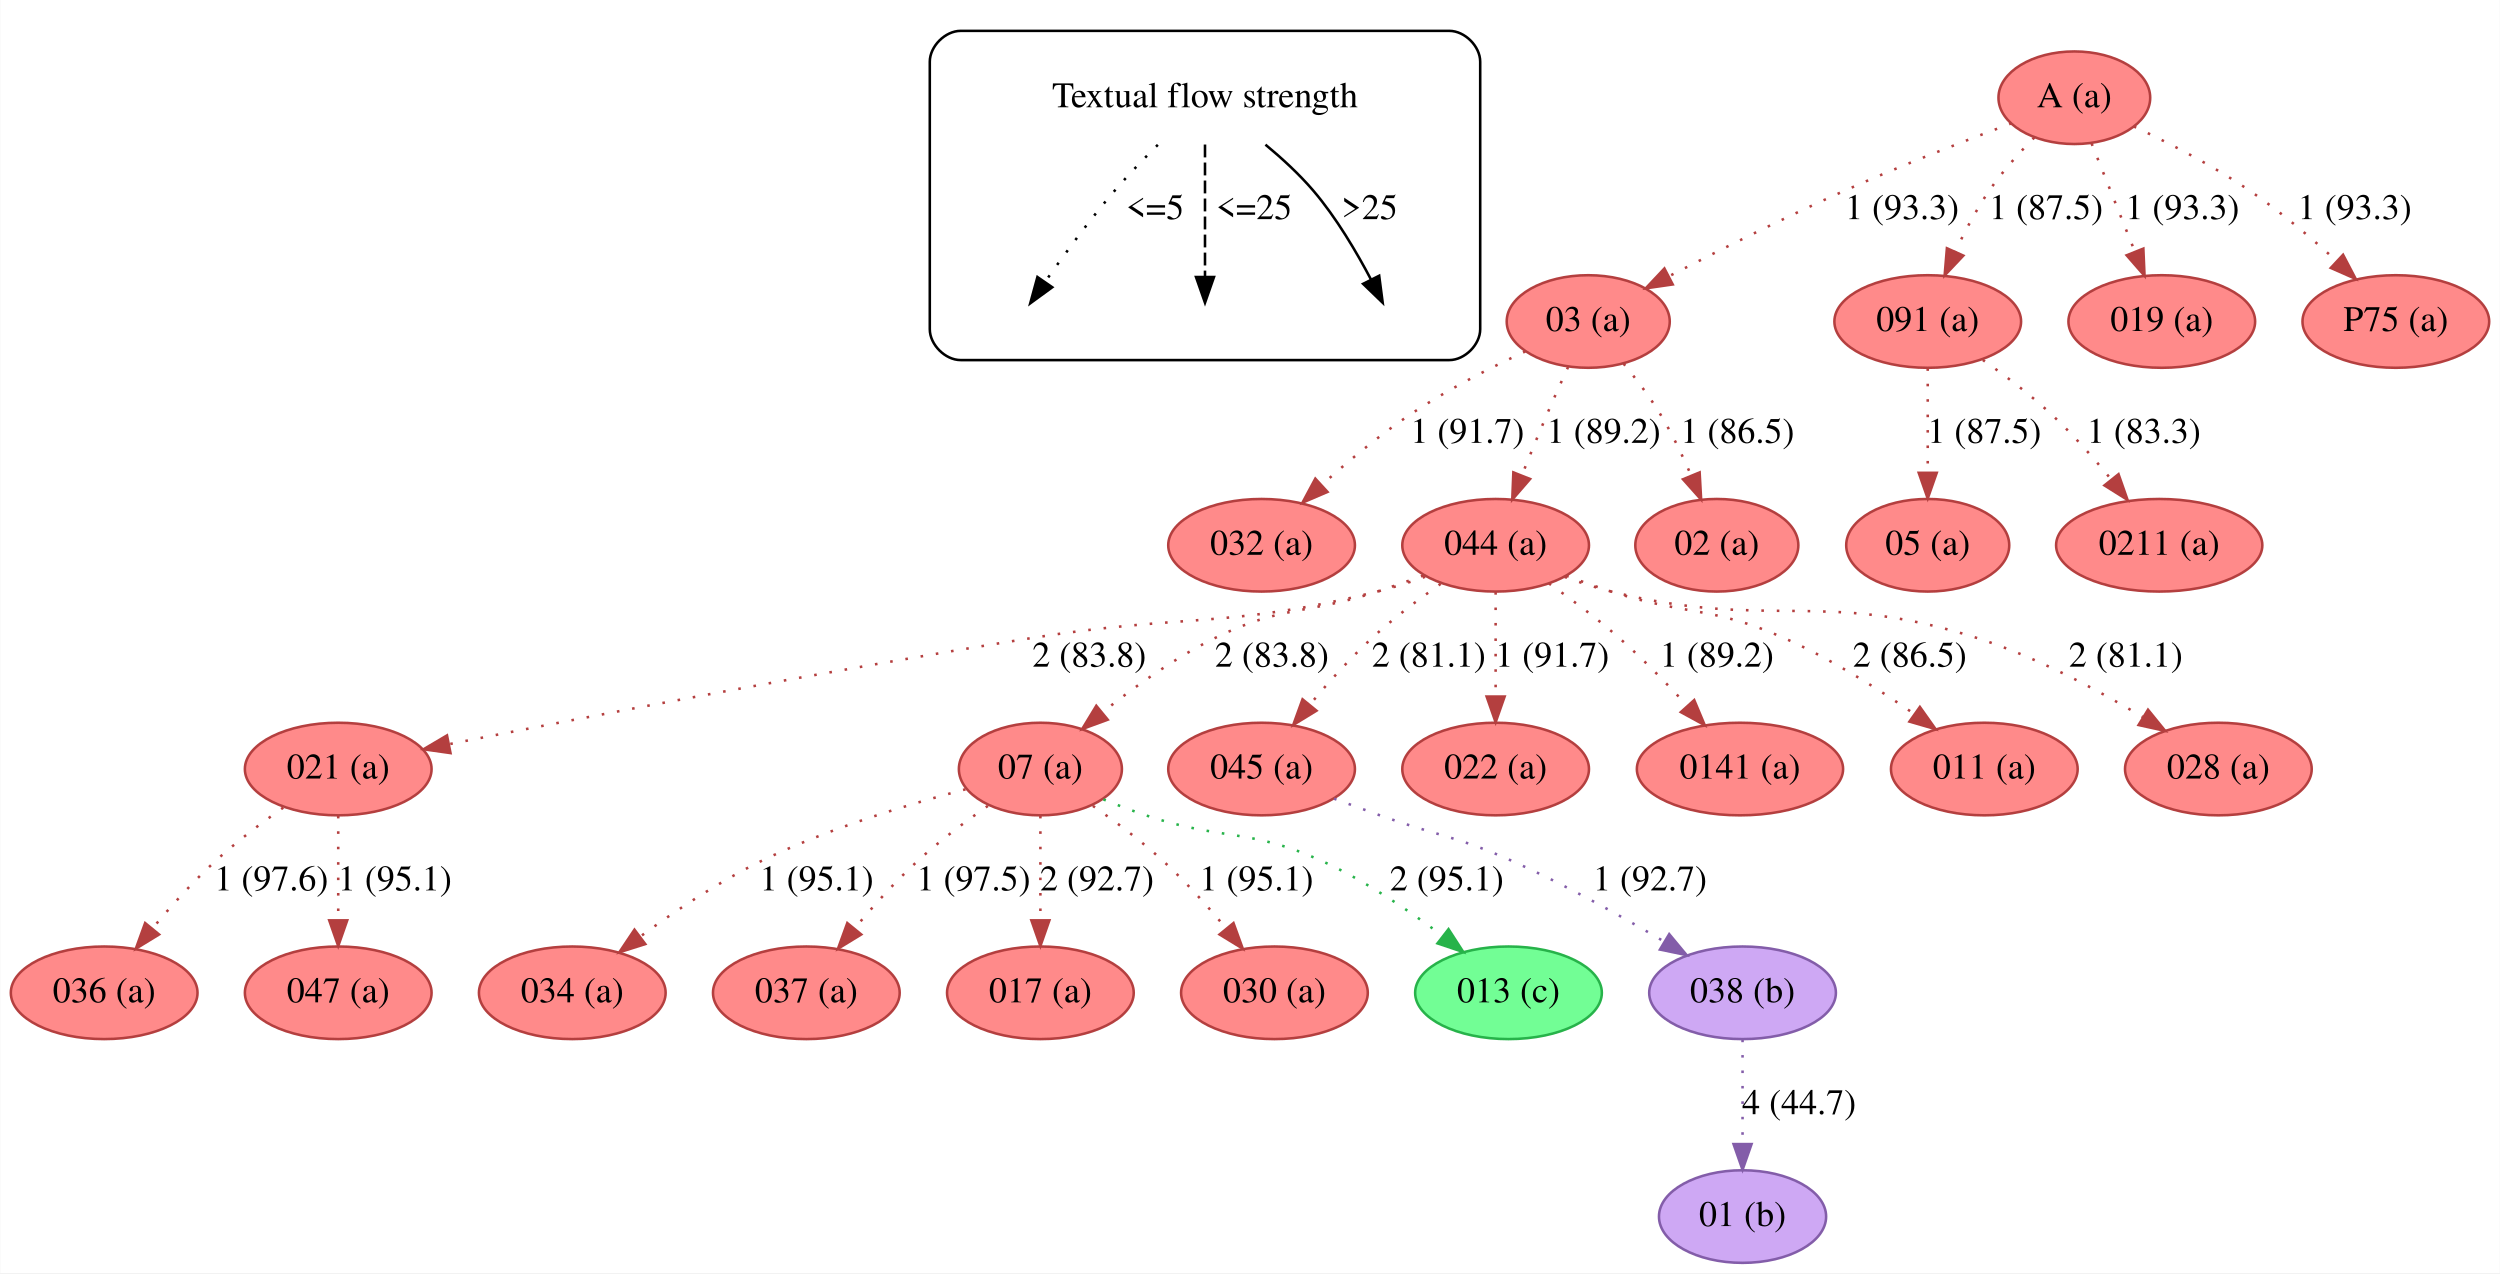
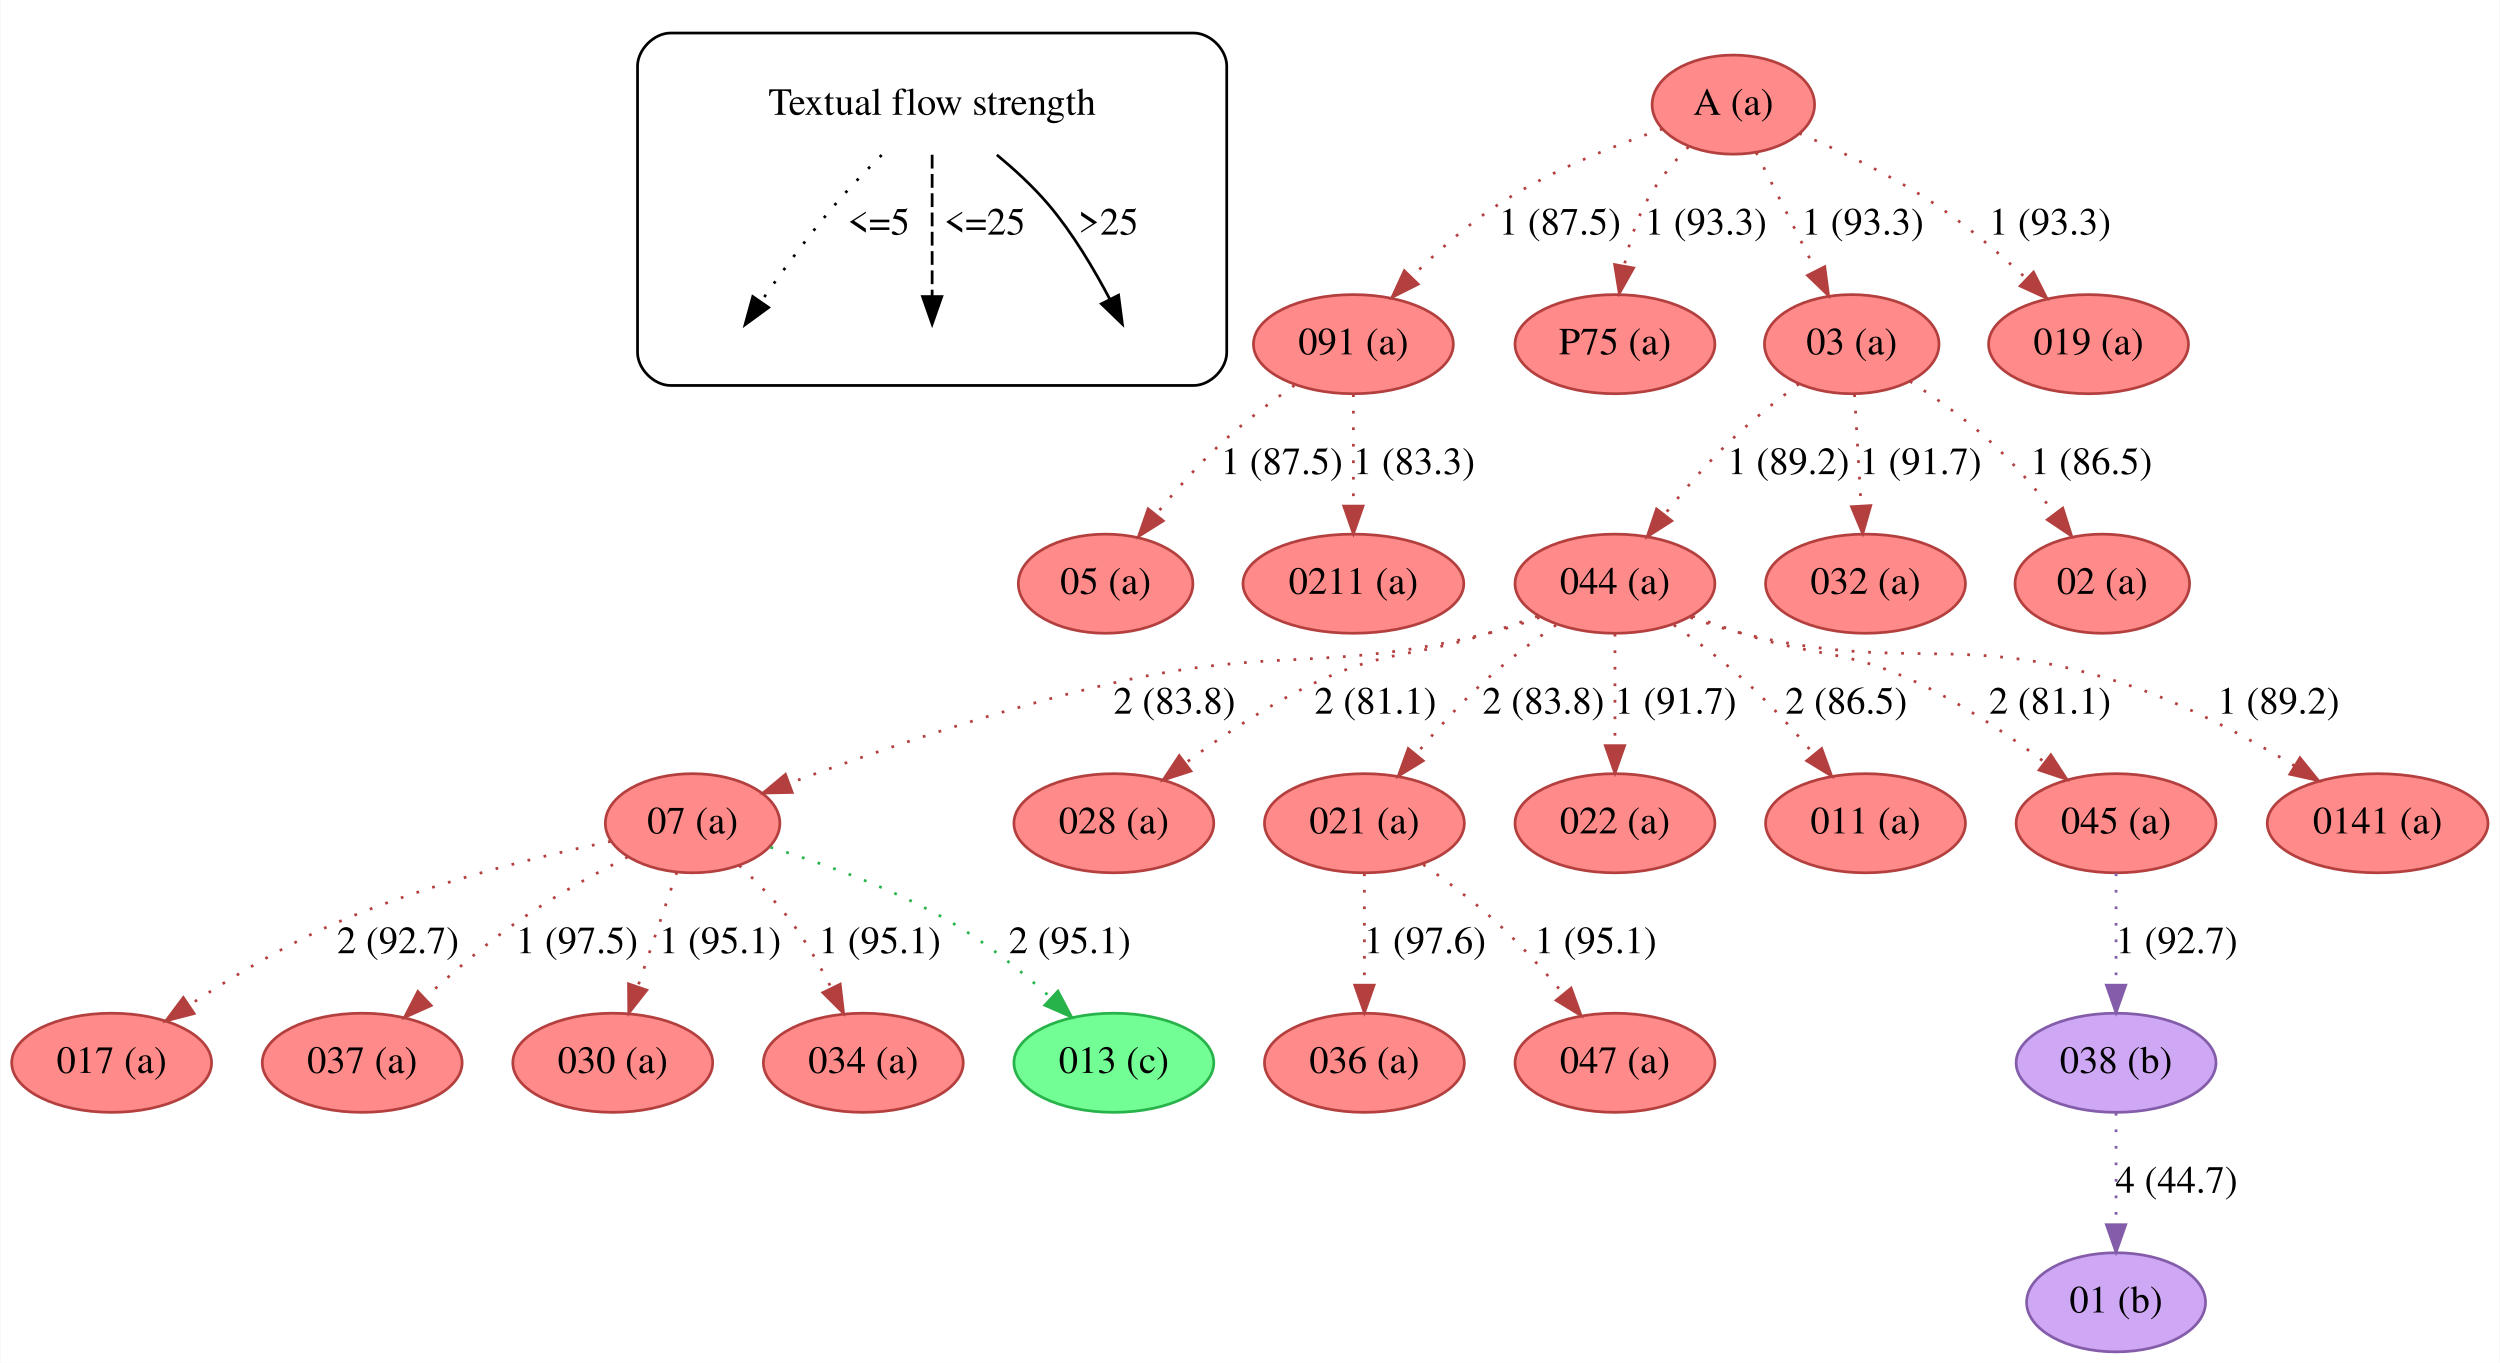
- <svg xmlns="http://www.w3.org/2000/svg" width="972pt" height="495pt" viewBox="0.00 0.00 971.79 495.00">
+ <svg xmlns="http://www.w3.org/2000/svg" width="908pt" height="495pt" viewBox="0.00 0.00 907.69 495.00">
  <g id="graph0" class="graph" transform="scale(1 1) rotate(0) translate(4 491)">
-     <polygon fill="white" stroke="none" points="-4,4 -4,-491 967.794,-491 967.794,4 -4,4" />
+     <polygon fill="white" stroke="none" points="-4,4 -4,-491 903.693,-491 903.693,4 -4,4" />
    <g id="clust1" class="cluster">
-       <path fill="none" stroke="black" d="M369.397,-351C369.397,-351 559.397,-351 559.397,-351 565.397,-351 571.397,-357 571.397,-363 571.397,-363 571.397,-467 571.397,-467 571.397,-473 565.397,-479 559.397,-479 559.397,-479 369.397,-479 369.397,-479 363.397,-479 357.397,-473 357.397,-467 357.397,-467 357.397,-363 357.397,-363 357.397,-357 363.397,-351 369.397,-351" />
+       <path fill="none" stroke="black" d="M239.397,-351C239.397,-351 429.397,-351 429.397,-351 435.397,-351 441.397,-357 441.397,-363 441.397,-363 441.397,-467 441.397,-467 441.397,-473 435.397,-479 429.397,-479 429.397,-479 239.397,-479 239.397,-479 233.397,-479 227.397,-473 227.397,-467 227.397,-467 227.397,-363 227.397,-363 227.397,-357 233.397,-351 239.397,-351" />
    </g>
    <g id="node1" class="node">
-       <text text-anchor="middle" x="464.397" y="-449.3" font-family="Times,serif" font-size="14.00">Textual flow strength</text>
+       <text text-anchor="middle" x="334.397" y="-449.3" font-family="Times,serif" font-size="14.00">Textual flow strength</text>
    </g>
    <g id="edge1" class="edge">
-       <path fill="none" stroke="black" stroke-dasharray="1,5" d="M446.062,-434.686C440.529,-429.194 434.557,-422.989 429.397,-417 419.568,-405.593 409.469,-391.779 402.31,-381.563" />
-       <polygon fill="black" stroke="black" points="405.011,-379.314 396.453,-373.068 399.248,-383.288 405.011,-379.314" />
-       <text text-anchor="middle" x="444.897" y="-405.8" font-family="Times,serif" font-size="14.00">&lt;=5  </text>
+       <path fill="none" stroke="black" stroke-dasharray="1,5" d="M316.062,-434.686C310.529,-429.194 304.557,-422.989 299.397,-417 289.568,-405.593 279.469,-391.779 272.31,-381.563" />
+       <polygon fill="black" stroke="black" points="275.011,-379.314 266.453,-373.068 269.248,-383.288 275.011,-379.314" />
+       <text text-anchor="middle" x="314.897" y="-405.8" font-family="Times,serif" font-size="14.00">&lt;=5  </text>
    </g>
    <g id="edge2" class="edge">
-       <path fill="none" stroke="black" stroke-dasharray="5,2" d="M464.397,-434.799C464.397,-419.794 464.397,-398.174 464.397,-383.409" />
-       <polygon fill="black" stroke="black" points="467.897,-383.293 464.397,-373.293 460.897,-383.293 467.897,-383.293" />
-       <text text-anchor="middle" x="483.397" y="-405.8" font-family="Times,serif" font-size="14.00">  &lt;=25</text>
+       <path fill="none" stroke="black" stroke-dasharray="5,2" d="M334.397,-434.799C334.397,-419.794 334.397,-398.174 334.397,-383.409" />
+       <polygon fill="black" stroke="black" points="337.897,-383.293 334.397,-373.293 330.897,-383.293 337.897,-383.293" />
+       <text text-anchor="middle" x="353.397" y="-405.8" font-family="Times,serif" font-size="14.00">  &lt;=25</text>
    </g>
    <g id="edge3" class="edge">
-       <path fill="none" stroke="black" d="M487.9,-434.76C494.303,-429.462 500.963,-423.344 506.397,-417 515.484,-406.39 523.492,-392.689 528.943,-382.313" />
-       <polygon fill="black" stroke="black" points="532.119,-383.789 533.488,-373.283 525.866,-380.642 532.119,-383.789" />
-       <text text-anchor="middle" x="528.397" y="-405.8" font-family="Times,serif" font-size="14.00">&gt;25</text>
+       <path fill="none" stroke="black" d="M357.9,-434.76C364.303,-429.462 370.963,-423.344 376.397,-417 385.484,-406.39 393.492,-392.689 398.943,-382.313" />
+       <polygon fill="black" stroke="black" points="402.119,-383.789 403.488,-373.283 395.866,-380.642 402.119,-383.789" />
+       <text text-anchor="middle" x="398.397" y="-405.8" font-family="Times,serif" font-size="14.00">&gt;25</text>
    </g>
    <g id="node5" class="node">
-       <ellipse fill="#ff8a8a" stroke="#b43f3f" cx="127.397" cy="-192" rx="36.294" ry="18" />
-       <text text-anchor="middle" x="127.397" y="-188.3" font-family="Times,serif" font-size="14.00">021 (a)</text>
+       <ellipse fill="#ff8a8a" stroke="#b43f3f" cx="487.397" cy="-366" rx="36.294" ry="18" />
+       <text text-anchor="middle" x="487.397" y="-362.3" font-family="Times,serif" font-size="14.00">091 (a)</text>
    </g>
    <g id="node6" class="node">
+       <ellipse fill="#ff8a8a" stroke="#b43f3f" cx="397.397" cy="-279" rx="31.695" ry="18" />
+       <text text-anchor="middle" x="397.397" y="-275.3" font-family="Times,serif" font-size="14.00">05 (a)</text>
+     </g>
+     <g id="edge4" class="edge">
+       <path fill="none" stroke="#b43f3f" stroke-dasharray="1,5" d="M465.981,-351.054C457.354,-345.018 447.538,-337.601 439.397,-330 430.982,-322.144 422.635,-312.653 415.625,-304.06" />
+       <polygon fill="#b43f3f" stroke="#b43f3f" points="418.32,-301.827 409.356,-296.18 412.842,-306.185 418.32,-301.827" />
+       <text text-anchor="middle" x="461.397" y="-318.8" font-family="Times,serif" font-size="14.00">1 (87.5)</text>
+     </g>
+     <g id="node7" class="node">
+       <ellipse fill="#ff8a8a" stroke="#b43f3f" cx="487.397" cy="-279" rx="40.094" ry="18" />
+       <text text-anchor="middle" x="487.397" y="-275.3" font-family="Times,serif" font-size="14.00">0211 (a)</text>
+     </g>
+     <g id="edge5" class="edge">
+       <path fill="none" stroke="#b43f3f" stroke-dasharray="1,5" d="M487.397,-347.799C487.397,-336.163 487.397,-320.548 487.397,-307.237" />
+       <polygon fill="#b43f3f" stroke="#b43f3f" points="490.897,-307.175 487.397,-297.175 483.897,-307.175 490.897,-307.175" />
+       <text text-anchor="middle" x="509.397" y="-318.8" font-family="Times,serif" font-size="14.00">1 (83.3)</text>
+     </g>
+     <g id="node8" class="node">
+       <ellipse fill="#ff8a8a" stroke="#b43f3f" cx="625.397" cy="-453" rx="29.497" ry="18" />
+       <text text-anchor="middle" x="625.397" y="-449.3" font-family="Times,serif" font-size="14.00">A (a)</text>
+     </g>
+     <g id="edge6" class="edge">
+       <path fill="none" stroke="#b43f3f" stroke-dasharray="1,5" d="M599.659,-444.162C582.152,-438.185 558.897,-428.948 540.397,-417 528.94,-409.601 517.733,-399.566 508.598,-390.428" />
+       <polygon fill="#b43f3f" stroke="#b43f3f" points="510.919,-387.794 501.451,-383.04 505.888,-392.661 510.919,-387.794" />
+       <text text-anchor="middle" x="562.397" y="-405.8" font-family="Times,serif" font-size="14.00">1 (87.5)</text>
+     </g>
+     <g id="node9" class="node">
+       <ellipse fill="#ff8a8a" stroke="#b43f3f" cx="582.397" cy="-366" rx="36.294" ry="18" />
+       <text text-anchor="middle" x="582.397" y="-362.3" font-family="Times,serif" font-size="14.00">P75 (a)</text>
+     </g>
+     <g id="edge7" class="edge">
+       <path fill="none" stroke="#b43f3f" stroke-dasharray="1,5" d="M609.12,-437.674C603.361,-431.802 597.34,-424.601 593.397,-417 589.795,-410.057 587.369,-401.979 585.737,-394.367" />
+       <polygon fill="#b43f3f" stroke="#b43f3f" points="589.166,-393.658 583.967,-384.426 582.274,-394.885 589.166,-393.658" />
+       <text text-anchor="middle" x="615.397" y="-405.8" font-family="Times,serif" font-size="14.00">1 (93.3)</text>
+     </g>
+     <g id="node10" class="node">
+       <ellipse fill="#ff8a8a" stroke="#b43f3f" cx="668.397" cy="-366" rx="31.695" ry="18" />
+       <text text-anchor="middle" x="668.397" y="-362.3" font-family="Times,serif" font-size="14.00">03 (a)</text>
+     </g>
+     <g id="edge8" class="edge">
+       <path fill="none" stroke="#b43f3f" stroke-dasharray="1,5" d="M633.688,-435.611C639.835,-423.46 648.334,-406.66 655.383,-392.725" />
+       <polygon fill="#b43f3f" stroke="#b43f3f" points="658.594,-394.132 659.985,-383.629 652.347,-390.972 658.594,-394.132" />
+       <text text-anchor="middle" x="672.397" y="-405.8" font-family="Times,serif" font-size="14.00">1 (93.3)</text>
+     </g>
+     <g id="node11" class="node">
+       <ellipse fill="#ff8a8a" stroke="#b43f3f" cx="754.397" cy="-366" rx="36.294" ry="18" />
+       <text text-anchor="middle" x="754.397" y="-362.3" font-family="Times,serif" font-size="14.00">019 (a)</text>
+     </g>
+     <g id="edge9" class="edge">
+       <path fill="none" stroke="#b43f3f" stroke-dasharray="1,5" d="M649.321,-442.563C664.034,-436.274 682.96,-427.291 698.397,-417 710.206,-409.128 722.101,-398.906 731.872,-389.758" />
+       <polygon fill="#b43f3f" stroke="#b43f3f" points="734.418,-392.166 739.21,-382.717 729.571,-387.115 734.418,-392.166" />
+       <text text-anchor="middle" x="740.397" y="-405.8" font-family="Times,serif" font-size="14.00">1 (93.3)</text>
+     </g>
+     <g id="node12" class="node">
+       <ellipse fill="#ff8a8a" stroke="#b43f3f" cx="582.397" cy="-279" rx="36.294" ry="18" />
+       <text text-anchor="middle" x="582.397" y="-275.3" font-family="Times,serif" font-size="14.00">044 (a)</text>
+     </g>
+     <g id="edge24" class="edge">
+       <path fill="none" stroke="#b43f3f" stroke-dasharray="1,5" d="M649.236,-351.58C640.941,-345.403 631.335,-337.737 623.397,-330 615.317,-322.126 607.262,-312.728 600.458,-304.217" />
+       <polygon fill="#b43f3f" stroke="#b43f3f" points="603.028,-301.821 594.116,-296.09 597.509,-306.127 603.028,-301.821" />
+       <text text-anchor="middle" x="645.397" y="-318.8" font-family="Times,serif" font-size="14.00">1 (89.2)</text>
+     </g>
+     <g id="node27" class="node">
+       <ellipse fill="#ff8a8a" stroke="#b43f3f" cx="673.397" cy="-279" rx="36.294" ry="18" />
+       <text text-anchor="middle" x="673.397" y="-275.3" font-family="Times,serif" font-size="14.00">032 (a)</text>
+     </g>
+     <g id="edge25" class="edge">
+       <path fill="none" stroke="#b43f3f" stroke-dasharray="1,5" d="M669.409,-347.799C670.093,-336.163 671.012,-320.548 671.795,-307.237" />
+       <polygon fill="#b43f3f" stroke="#b43f3f" points="675.293,-307.364 672.386,-297.175 668.305,-306.953 675.293,-307.364" />
+       <text text-anchor="middle" x="693.397" y="-318.8" font-family="Times,serif" font-size="14.00">1 (91.7)</text>
+     </g>
+     <g id="node28" class="node">
+       <ellipse fill="#ff8a8a" stroke="#b43f3f" cx="759.397" cy="-279" rx="31.695" ry="18" />
+       <text text-anchor="middle" x="759.397" y="-275.3" font-family="Times,serif" font-size="14.00">02 (a)</text>
+     </g>
+     <g id="edge26" class="edge">
+       <path fill="none" stroke="#b43f3f" stroke-dasharray="1,5" d="M689.535,-352.494C699.14,-346.323 710.35,-338.407 719.397,-330 727.581,-322.395 735.504,-313.055 742.109,-304.515" />
+       <polygon fill="#b43f3f" stroke="#b43f3f" points="745.043,-306.437 748.237,-296.335 739.44,-302.24 745.043,-306.437" />
+       <text text-anchor="middle" x="755.397" y="-318.8" font-family="Times,serif" font-size="14.00">1 (86.5)</text>
+     </g>
+     <g id="node13" class="node">
+       <ellipse fill="#ff8a8a" stroke="#b43f3f" cx="247.397" cy="-192" rx="31.695" ry="18" />
+       <text text-anchor="middle" x="247.397" y="-188.3" font-family="Times,serif" font-size="14.00">07 (a)</text>
+     </g>
+     <g id="edge10" class="edge">
+       <path fill="none" stroke="#b43f3f" stroke-dasharray="1,5" d="M554.979,-266.737C548.936,-264.574 542.512,-262.515 536.397,-261 477.213,-246.342 459.849,-256.527 400.397,-243 359.09,-233.601 313.053,-217.801 282.373,-206.476" />
+       <polygon fill="#b43f3f" stroke="#b43f3f" points="283.57,-203.187 272.977,-202.97 281.123,-209.745 283.57,-203.187" />
+       <text text-anchor="middle" x="422.397" y="-231.8" font-family="Times,serif" font-size="14.00">2 (83.8)</text>
+     </g>
+     <g id="node14" class="node">
+       <ellipse fill="#ff8a8a" stroke="#b43f3f" cx="400.397" cy="-192" rx="36.294" ry="18" />
+       <text text-anchor="middle" x="400.397" y="-188.3" font-family="Times,serif" font-size="14.00">028 (a)</text>
+     </g>
+     <g id="edge11" class="edge">
+       <path fill="none" stroke="#b43f3f" stroke-dasharray="1,5" d="M554.296,-267.232C548.411,-265.084 542.223,-262.906 536.397,-261 508.72,-251.946 499.751,-255.388 473.397,-243 456.861,-235.227 439.932,-223.883 426.545,-213.965" />
+       <polygon fill="#b43f3f" stroke="#b43f3f" points="428.38,-210.963 418.299,-207.704 424.147,-216.539 428.38,-210.963" />
+       <text text-anchor="middle" x="495.397" y="-231.8" font-family="Times,serif" font-size="14.00">2 (81.1)</text>
+     </g>
+     <g id="node15" class="node">
+       <ellipse fill="#ff8a8a" stroke="#b43f3f" cx="491.397" cy="-192" rx="36.294" ry="18" />
+       <text text-anchor="middle" x="491.397" y="-188.3" font-family="Times,serif" font-size="14.00">021 (a)</text>
+     </g>
+     <g id="edge12" class="edge">
+       <path fill="none" stroke="#b43f3f" stroke-dasharray="1,5" d="M561.025,-264.006C552.404,-257.963 542.582,-250.554 534.397,-243 525.853,-235.115 517.321,-225.619 510.136,-217.029" />
+       <polygon fill="#b43f3f" stroke="#b43f3f" points="512.741,-214.685 503.704,-209.155 507.32,-219.113 512.741,-214.685" />
+       <text text-anchor="middle" x="556.397" y="-231.8" font-family="Times,serif" font-size="14.00">2 (83.8)</text>
+     </g>
+     <g id="node16" class="node">
+       <ellipse fill="#ff8a8a" stroke="#b43f3f" cx="582.397" cy="-192" rx="36.294" ry="18" />
+       <text text-anchor="middle" x="582.397" y="-188.3" font-family="Times,serif" font-size="14.00">022 (a)</text>
+     </g>
+     <g id="edge13" class="edge">
+       <path fill="none" stroke="#b43f3f" stroke-dasharray="1,5" d="M582.397,-260.799C582.397,-249.163 582.397,-233.548 582.397,-220.237" />
+       <polygon fill="#b43f3f" stroke="#b43f3f" points="585.897,-220.175 582.397,-210.175 578.897,-220.175 585.897,-220.175" />
+       <text text-anchor="middle" x="604.397" y="-231.8" font-family="Times,serif" font-size="14.00">1 (91.7)</text>
+     </g>
+     <g id="node17" class="node">
+       <ellipse fill="#ff8a8a" stroke="#b43f3f" cx="673.397" cy="-192" rx="36.294" ry="18" />
+       <text text-anchor="middle" x="673.397" y="-188.3" font-family="Times,serif" font-size="14.00">011 (a)</text>
+     </g>
+     <g id="edge14" class="edge">
+       <path fill="none" stroke="#b43f3f" stroke-dasharray="1,5" d="M603.768,-264.006C612.389,-257.963 622.211,-250.554 630.397,-243 638.941,-235.115 647.472,-225.619 654.657,-217.029" />
+       <polygon fill="#b43f3f" stroke="#b43f3f" points="657.474,-219.113 661.089,-209.155 652.053,-214.685 657.474,-219.113" />
+       <text text-anchor="middle" x="666.397" y="-231.8" font-family="Times,serif" font-size="14.00">2 (86.5)</text>
+     </g>
+     <g id="node18" class="node">
+       <ellipse fill="#ff8a8a" stroke="#b43f3f" cx="764.397" cy="-192" rx="36.294" ry="18" />
+       <text text-anchor="middle" x="764.397" y="-188.3" font-family="Times,serif" font-size="14.00">045 (a)</text>
+     </g>
+     <g id="edge15" class="edge">
+       <path fill="none" stroke="#b43f3f" stroke-dasharray="1,5" d="M610.492,-267.213C616.377,-265.067 622.567,-262.894 628.397,-261 656.499,-251.871 665.67,-255.601 692.397,-243 708.657,-235.334 725.241,-224.096 738.388,-214.216" />
+       <polygon fill="#b43f3f" stroke="#b43f3f" points="740.709,-216.847 746.494,-207.97 736.436,-211.302 740.709,-216.847" />
+       <text text-anchor="middle" x="740.397" y="-231.8" font-family="Times,serif" font-size="14.00">2 (81.1)</text>
+     </g>
+     <g id="node19" class="node">
+       <ellipse fill="#ff8a8a" stroke="#b43f3f" cx="859.397" cy="-192" rx="40.094" ry="18" />
+       <text text-anchor="middle" x="859.397" y="-188.3" font-family="Times,serif" font-size="14.00">0141 (a)</text>
+     </g>
+     <g id="edge16" class="edge">
+       <path fill="none" stroke="#b43f3f" stroke-dasharray="1,5" d="M609.813,-266.728C615.856,-264.566 622.28,-262.509 628.397,-261 688.45,-246.186 707.521,-261.957 766.397,-243 788.537,-235.871 811.576,-223.526 829.184,-212.887" />
+       <polygon fill="#b43f3f" stroke="#b43f3f" points="831.202,-215.754 837.864,-207.515 827.518,-209.802 831.202,-215.754" />
+       <text text-anchor="middle" x="823.397" y="-231.8" font-family="Times,serif" font-size="14.00">1 (89.2)</text>
+     </g>
+     <g id="node20" class="node">
      <ellipse fill="#ff8a8a" stroke="#b43f3f" cx="36.397" cy="-105" rx="36.294" ry="18" />
-       <text text-anchor="middle" x="36.397" y="-101.3" font-family="Times,serif" font-size="14.00">036 (a)</text>
-     </g>
-     <g id="edge4" class="edge">
-       <path fill="none" stroke="#b43f3f" stroke-dasharray="1,5" d="M106.025,-177.006C97.404,-170.963 87.582,-163.554 79.397,-156 70.853,-148.115 62.321,-138.619 55.136,-130.029" />
-       <polygon fill="#b43f3f" stroke="#b43f3f" points="57.741,-127.685 48.704,-122.155 52.32,-132.113 57.741,-127.685" />
-       <text text-anchor="middle" x="101.397" y="-144.8" font-family="Times,serif" font-size="14.00">1 (97.6)</text>
-     </g>
-     <g id="node7" class="node">
+       <text text-anchor="middle" x="36.397" y="-101.3" font-family="Times,serif" font-size="14.00">017 (a)</text>
+     </g>
+     <g id="edge17" class="edge">
+       <path fill="none" stroke="#b43f3f" stroke-dasharray="1,5" d="M217.653,-185.43C190.979,-179.855 151.118,-170.076 118.397,-156 99.575,-147.903 79.929,-136.059 64.587,-125.931" />
+       <polygon fill="#b43f3f" stroke="#b43f3f" points="66.339,-122.891 56.089,-120.207 62.428,-128.696 66.339,-122.891" />
+       <text text-anchor="middle" x="140.397" y="-144.8" font-family="Times,serif" font-size="14.00">2 (92.7)</text>
+     </g>
+     <g id="node21" class="node">
      <ellipse fill="#ff8a8a" stroke="#b43f3f" cx="127.397" cy="-105" rx="36.294" ry="18" />
-       <text text-anchor="middle" x="127.397" y="-101.3" font-family="Times,serif" font-size="14.00">047 (a)</text>
-     </g>
-     <g id="edge5" class="edge">
-       <path fill="none" stroke="#b43f3f" stroke-dasharray="1,5" d="M127.397,-173.799C127.397,-162.163 127.397,-146.548 127.397,-133.237" />
-       <polygon fill="#b43f3f" stroke="#b43f3f" points="130.897,-133.175 127.397,-123.175 123.897,-133.175 130.897,-133.175" />
-       <text text-anchor="middle" x="149.397" y="-144.8" font-family="Times,serif" font-size="14.00">1 (95.1)</text>
-     </g>
-     <g id="node8" class="node">
-       <ellipse fill="#ff8a8a" stroke="#b43f3f" cx="613.397" cy="-366" rx="31.695" ry="18" />
-       <text text-anchor="middle" x="613.397" y="-362.3" font-family="Times,serif" font-size="14.00">03 (a)</text>
-     </g>
-     <g id="node9" class="node">
-       <ellipse fill="#ff8a8a" stroke="#b43f3f" cx="486.397" cy="-279" rx="36.294" ry="18" />
-       <text text-anchor="middle" x="486.397" y="-275.3" font-family="Times,serif" font-size="14.00">032 (a)</text>
-     </g>
-     <g id="edge6" class="edge">
-       <path fill="none" stroke="#b43f3f" stroke-dasharray="1,5" d="M588.965,-354.379C575.391,-348.048 558.456,-339.422 544.397,-330 532.371,-321.94 520.082,-311.691 509.93,-302.573" />
-       <polygon fill="#b43f3f" stroke="#b43f3f" points="512.026,-299.747 502.291,-295.566 507.294,-304.905 512.026,-299.747" />
-       <text text-anchor="middle" x="566.397" y="-318.8" font-family="Times,serif" font-size="14.00">1 (91.7)</text>
-     </g>
-     <g id="node10" class="node">
-       <ellipse fill="#ff8a8a" stroke="#b43f3f" cx="577.397" cy="-279" rx="36.294" ry="18" />
-       <text text-anchor="middle" x="577.397" y="-275.3" font-family="Times,serif" font-size="14.00">044 (a)</text>
-     </g>
-     <g id="edge7" class="edge">
-       <path fill="none" stroke="#b43f3f" stroke-dasharray="1,5" d="M605.581,-348.338C602.923,-342.559 599.974,-336.019 597.397,-330 594.084,-322.265 590.629,-313.789 587.54,-306.049" />
-       <polygon fill="#b43f3f" stroke="#b43f3f" points="590.795,-304.762 583.863,-296.75 584.286,-307.336 590.795,-304.762" />
-       <text text-anchor="middle" x="619.397" y="-318.8" font-family="Times,serif" font-size="14.00">1 (89.2)</text>
-     </g>
-     <g id="node11" class="node">
-       <ellipse fill="#ff8a8a" stroke="#b43f3f" cx="663.397" cy="-279" rx="31.695" ry="18" />
-       <text text-anchor="middle" x="663.397" y="-275.3" font-family="Times,serif" font-size="14.00">02 (a)</text>
-     </g>
-     <g id="edge8" class="edge">
-       <path fill="none" stroke="#b43f3f" stroke-dasharray="1,5" d="M627.139,-349.612C632.004,-343.724 637.285,-336.789 641.397,-330 645.888,-322.585 649.977,-314.091 653.378,-306.234" />
-       <polygon fill="#b43f3f" stroke="#b43f3f" points="656.712,-307.329 657.297,-296.751 650.243,-304.656 656.712,-307.329" />
-       <text text-anchor="middle" x="671.397" y="-318.8" font-family="Times,serif" font-size="14.00">1 (86.5)</text>
-     </g>
-     <g id="edge14" class="edge">
-       <path fill="none" stroke="#b43f3f" stroke-dasharray="1,5" d="M549.976,-266.746C543.934,-264.583 537.511,-262.521 531.397,-261 473.083,-246.497 456.736,-252.474 397.397,-243 317.074,-230.176 223.881,-212.235 170.655,-201.695" />
-       <polygon fill="#b43f3f" stroke="#b43f3f" points="171.049,-198.205 160.558,-199.689 169.685,-205.071 171.049,-198.205" />
-       <text text-anchor="middle" x="419.397" y="-231.8" font-family="Times,serif" font-size="14.00">2 (83.8)</text>
-     </g>
-     <g id="node12" class="node">
-       <ellipse fill="#ff8a8a" stroke="#b43f3f" cx="400.397" cy="-192" rx="31.695" ry="18" />
-       <text text-anchor="middle" x="400.397" y="-188.3" font-family="Times,serif" font-size="14.00">07 (a)</text>
-     </g>
-     <g id="edge15" class="edge">
-       <path fill="none" stroke="#b43f3f" stroke-dasharray="1,5" d="M549.296,-267.232C543.411,-265.084 537.223,-262.906 531.397,-261 503.72,-251.946 494.54,-255.828 468.397,-243 452.792,-235.343 437.048,-224.046 424.644,-214.127" />
-       <polygon fill="#b43f3f" stroke="#b43f3f" points="426.581,-211.188 416.634,-207.541 422.136,-216.596 426.581,-211.188" />
-       <text text-anchor="middle" x="490.397" y="-231.8" font-family="Times,serif" font-size="14.00">2 (83.8)</text>
-     </g>
-     <g id="node18" class="node">
-       <ellipse fill="#ff8a8a" stroke="#b43f3f" cx="486.397" cy="-192" rx="36.294" ry="18" />
-       <text text-anchor="middle" x="486.397" y="-188.3" font-family="Times,serif" font-size="14.00">045 (a)</text>
-     </g>
-     <g id="edge16" class="edge">
-       <path fill="none" stroke="#b43f3f" stroke-dasharray="1,5" d="M556.025,-264.006C547.404,-257.963 537.582,-250.554 529.397,-243 520.853,-235.115 512.321,-225.619 505.136,-217.029" />
-       <polygon fill="#b43f3f" stroke="#b43f3f" points="507.741,-214.685 498.704,-209.155 502.32,-219.113 507.741,-214.685" />
-       <text text-anchor="middle" x="551.397" y="-231.8" font-family="Times,serif" font-size="14.00">2 (81.1)</text>
-     </g>
-     <g id="node19" class="node">
-       <ellipse fill="#ff8a8a" stroke="#b43f3f" cx="577.397" cy="-192" rx="36.294" ry="18" />
-       <text text-anchor="middle" x="577.397" y="-188.3" font-family="Times,serif" font-size="14.00">022 (a)</text>
-     </g>
-     <g id="edge17" class="edge">
-       <path fill="none" stroke="#b43f3f" stroke-dasharray="1,5" d="M577.397,-260.799C577.397,-249.163 577.397,-233.548 577.397,-220.237" />
-       <polygon fill="#b43f3f" stroke="#b43f3f" points="580.897,-220.175 577.397,-210.175 573.897,-220.175 580.897,-220.175" />
-       <text text-anchor="middle" x="599.397" y="-231.8" font-family="Times,serif" font-size="14.00">1 (91.7)</text>
-     </g>
-     <g id="node20" class="node">
-       <ellipse fill="#ff8a8a" stroke="#b43f3f" cx="672.397" cy="-192" rx="40.094" ry="18" />
-       <text text-anchor="middle" x="672.397" y="-188.3" font-family="Times,serif" font-size="14.00">0141 (a)</text>
+       <text text-anchor="middle" x="127.397" y="-101.3" font-family="Times,serif" font-size="14.00">037 (a)</text>
    </g>
    <g id="edge18" class="edge">
-       <path fill="none" stroke="#b43f3f" stroke-dasharray="1,5" d="M598.127,-264.159C606.833,-258.025 616.891,-250.508 625.397,-243 634.56,-234.911 643.927,-225.276 651.863,-216.632" />
-       <polygon fill="#b43f3f" stroke="#b43f3f" points="654.606,-218.816 658.702,-209.045 649.407,-214.129 654.606,-218.816" />
-       <text text-anchor="middle" x="663.397" y="-231.8" font-family="Times,serif" font-size="14.00">1 (89.2)</text>
-     </g>
-     <g id="node21" class="node">
-       <ellipse fill="#ff8a8a" stroke="#b43f3f" cx="767.397" cy="-192" rx="36.294" ry="18" />
-       <text text-anchor="middle" x="767.397" y="-188.3" font-family="Times,serif" font-size="14.00">011 (a)</text>
+       <path fill="none" stroke="#b43f3f" stroke-dasharray="1,5" d="M223.827,-179.749C211.394,-173.413 196.123,-164.983 183.397,-156 171.802,-147.816 159.939,-137.548 150.134,-128.449" />
+       <polygon fill="#b43f3f" stroke="#b43f3f" points="152.425,-125.798 142.756,-121.465 147.612,-130.882 152.425,-125.798" />
+       <text text-anchor="middle" x="205.397" y="-144.8" font-family="Times,serif" font-size="14.00">1 (97.5)</text>
+     </g>
+     <g id="node22" class="node">
+       <ellipse fill="#ff8a8a" stroke="#b43f3f" cx="218.397" cy="-105" rx="36.294" ry="18" />
+       <text text-anchor="middle" x="218.397" y="-101.3" font-family="Times,serif" font-size="14.00">030 (a)</text>
    </g>
    <g id="edge19" class="edge">
-       <path fill="none" stroke="#b43f3f" stroke-dasharray="1,5" d="M604.851,-267.137C610.61,-264.997 616.674,-262.845 622.397,-261 651.743,-251.54 661.196,-255.467 689.397,-243 707.184,-235.137 725.568,-223.548 740.018,-213.507" />
-       <polygon fill="#b43f3f" stroke="#b43f3f" points="742.343,-216.148 748.466,-207.502 738.288,-210.443 742.343,-216.148" />
-       <text text-anchor="middle" x="738.397" y="-231.8" font-family="Times,serif" font-size="14.00">2 (86.5)</text>
-     </g>
-     <g id="node22" class="node">
-       <ellipse fill="#ff8a8a" stroke="#b43f3f" cx="858.397" cy="-192" rx="36.294" ry="18" />
-       <text text-anchor="middle" x="858.397" y="-188.3" font-family="Times,serif" font-size="14.00">028 (a)</text>
+       <path fill="none" stroke="#b43f3f" stroke-dasharray="1,5" d="M241.667,-174.207C237.642,-162.409 232.173,-146.378 227.548,-132.822" />
+       <polygon fill="#b43f3f" stroke="#b43f3f" points="230.755,-131.383 224.214,-123.049 224.13,-133.644 230.755,-131.383" />
+       <text text-anchor="middle" x="257.397" y="-144.8" font-family="Times,serif" font-size="14.00">1 (95.1)</text>
+     </g>
+     <g id="node23" class="node">
+       <ellipse fill="#ff8a8a" stroke="#b43f3f" cx="309.397" cy="-105" rx="36.294" ry="18" />
+       <text text-anchor="middle" x="309.397" y="-101.3" font-family="Times,serif" font-size="14.00">034 (a)</text>
    </g>
    <g id="edge20" class="edge">
-       <path fill="none" stroke="#b43f3f" stroke-dasharray="1,5" d="M604.196,-266.701C610.109,-264.54 616.399,-262.491 622.397,-261 684.134,-245.653 703.764,-262.253 764.397,-243 787.201,-235.759 810.975,-223.058 828.909,-212.269" />
-       <polygon fill="#b43f3f" stroke="#b43f3f" points="831.042,-215.067 837.719,-206.841 827.37,-209.107 831.042,-215.067" />
-       <text text-anchor="middle" x="822.397" y="-231.8" font-family="Times,serif" font-size="14.00">2 (81.1)</text>
-     </g>
-     <g id="node13" class="node">
-       <ellipse fill="#ff8a8a" stroke="#b43f3f" cx="218.397" cy="-105" rx="36.294" ry="18" />
-       <text text-anchor="middle" x="218.397" y="-101.3" font-family="Times,serif" font-size="14.00">034 (a)</text>
-     </g>
-     <g id="edge9" class="edge">
-       <path fill="none" stroke="#b43f3f" stroke-dasharray="1,5" d="M371.287,-184.118C348.808,-178.225 317.276,-168.681 291.397,-156 275.102,-148.016 258.302,-136.754 244.933,-126.939" />
-       <polygon fill="#b43f3f" stroke="#b43f3f" points="246.782,-123.951 236.682,-120.748 242.58,-129.55 246.782,-123.951" />
-       <text text-anchor="middle" x="313.397" y="-144.8" font-family="Times,serif" font-size="14.00">1 (95.1)</text>
-     </g>
-     <g id="node14" class="node">
-       <ellipse fill="#ff8a8a" stroke="#b43f3f" cx="309.397" cy="-105" rx="36.294" ry="18" />
-       <text text-anchor="middle" x="309.397" y="-101.3" font-family="Times,serif" font-size="14.00">037 (a)</text>
-     </g>
-     <g id="edge10" class="edge">
-       <path fill="none" stroke="#b43f3f" stroke-dasharray="1,5" d="M379.978,-177.672C371.134,-171.512 360.886,-163.834 352.397,-156 343.853,-148.115 335.321,-138.619 328.136,-130.029" />
-       <polygon fill="#b43f3f" stroke="#b43f3f" points="330.741,-127.685 321.704,-122.155 325.32,-132.113 330.741,-127.685" />
-       <text text-anchor="middle" x="374.397" y="-144.8" font-family="Times,serif" font-size="14.00">1 (97.5)</text>
-     </g>
-     <g id="node15" class="node">
-       <ellipse fill="#ff8a8a" stroke="#b43f3f" cx="400.397" cy="-105" rx="36.294" ry="18" />
-       <text text-anchor="middle" x="400.397" y="-101.3" font-family="Times,serif" font-size="14.00">017 (a)</text>
-     </g>
-     <g id="edge11" class="edge">
-       <path fill="none" stroke="#b43f3f" stroke-dasharray="1,5" d="M400.397,-173.799C400.397,-162.163 400.397,-146.548 400.397,-133.237" />
-       <polygon fill="#b43f3f" stroke="#b43f3f" points="403.897,-133.175 400.397,-123.175 396.897,-133.175 403.897,-133.175" />
-       <text text-anchor="middle" x="422.397" y="-144.8" font-family="Times,serif" font-size="14.00">2 (92.7)</text>
-     </g>
-     <g id="node16" class="node">
+       <path fill="none" stroke="#b43f3f" stroke-dasharray="1,5" d="M264.312,-176.669C270.763,-170.689 277.882,-163.414 283.397,-156 288.853,-148.665 293.789,-140.023 297.859,-132.006" />
+       <polygon fill="#b43f3f" stroke="#b43f3f" points="301.013,-133.523 302.218,-122.997 294.712,-130.475 301.013,-133.523" />
+       <text text-anchor="middle" x="315.397" y="-144.8" font-family="Times,serif" font-size="14.00">1 (95.1)</text>
+     </g>
+     <g id="node24" class="node">
+       <ellipse fill="#72fe95" stroke="#27b34a" cx="400.397" cy="-105" rx="36.294" ry="18" />
+       <text text-anchor="middle" x="400.397" y="-101.3" font-family="Times,serif" font-size="14.00">013 (c)</text>
+     </g>
+     <g id="edge21" class="edge">
+       <path fill="none" stroke="#27b34a" stroke-dasharray="1,5" d="M275.682,-183.286C294.964,-177.365 320.659,-168.143 341.397,-156 354.323,-148.431 367.188,-137.963 377.59,-128.561" />
+       <polygon fill="#27b34a" stroke="#27b34a" points="380.087,-131.018 385.025,-121.644 375.319,-125.893 380.087,-131.018" />
+       <text text-anchor="middle" x="384.397" y="-144.8" font-family="Times,serif" font-size="14.00">2 (95.1)</text>
+     </g>
+     <g id="node25" class="node">
      <ellipse fill="#ff8a8a" stroke="#b43f3f" cx="491.397" cy="-105" rx="36.294" ry="18" />
-       <text text-anchor="middle" x="491.397" y="-101.3" font-family="Times,serif" font-size="14.00">030 (a)</text>
-     </g>
-     <g id="edge12" class="edge">
-       <path fill="none" stroke="#b43f3f" stroke-dasharray="1,5" d="M420.816,-177.672C429.659,-171.512 439.908,-163.834 448.397,-156 456.941,-148.115 465.472,-138.619 472.657,-130.029" />
-       <polygon fill="#b43f3f" stroke="#b43f3f" points="475.474,-132.113 479.089,-122.155 470.053,-127.685 475.474,-132.113" />
-       <text text-anchor="middle" x="484.397" y="-144.8" font-family="Times,serif" font-size="14.00">1 (95.1)</text>
-     </g>
-     <g id="node17" class="node">
-       <ellipse fill="#72fe95" stroke="#27b34a" cx="582.397" cy="-105" rx="36.294" ry="18" />
-       <text text-anchor="middle" x="582.397" y="-101.3" font-family="Times,serif" font-size="14.00">013 (c)</text>
-     </g>
-     <g id="edge13" class="edge">
-       <path fill="none" stroke="#27b34a" stroke-dasharray="1,5" d="M424.904,-180.194C430.285,-178.003 435.991,-175.816 441.397,-174 471.44,-163.907 481.603,-169.243 510.397,-156 526.842,-148.436 543.549,-137.107 556.724,-127.144" />
-       <polygon fill="#27b34a" stroke="#27b34a" points="559.081,-129.745 564.834,-120.848 554.788,-124.216 559.081,-129.745" />
-       <text text-anchor="middle" x="558.397" y="-144.8" font-family="Times,serif" font-size="14.00">2 (95.1)</text>
+       <text text-anchor="middle" x="491.397" y="-101.3" font-family="Times,serif" font-size="14.00">036 (a)</text>
+     </g>
+     <g id="edge22" class="edge">
+       <path fill="none" stroke="#b43f3f" stroke-dasharray="1,5" d="M491.397,-173.799C491.397,-162.163 491.397,-146.548 491.397,-133.237" />
+       <polygon fill="#b43f3f" stroke="#b43f3f" points="494.897,-133.175 491.397,-123.175 487.897,-133.175 494.897,-133.175" />
+       <text text-anchor="middle" x="513.397" y="-144.8" font-family="Times,serif" font-size="14.00">1 (97.6)</text>
+     </g>
+     <g id="node26" class="node">
+       <ellipse fill="#ff8a8a" stroke="#b43f3f" cx="582.397" cy="-105" rx="36.294" ry="18" />
+       <text text-anchor="middle" x="582.397" y="-101.3" font-family="Times,serif" font-size="14.00">047 (a)</text>
+     </g>
+     <g id="edge23" class="edge">
+       <path fill="none" stroke="#b43f3f" stroke-dasharray="1,5" d="M512.768,-177.006C521.389,-170.963 531.211,-163.554 539.397,-156 547.941,-148.115 556.472,-138.619 563.657,-130.029" />
+       <polygon fill="#b43f3f" stroke="#b43f3f" points="566.474,-132.113 570.089,-122.155 561.053,-127.685 566.474,-132.113" />
+       <text text-anchor="middle" x="575.397" y="-144.8" font-family="Times,serif" font-size="14.00">1 (95.1)</text>
    </g>
    <g id="node29" class="node">
-       <ellipse fill="#cea8f4" stroke="#835da9" cx="673.397" cy="-105" rx="36.294" ry="18" />
-       <text text-anchor="middle" x="673.397" y="-101.3" font-family="Times,serif" font-size="14.00">038 (b)</text>
+       <ellipse fill="#cea8f4" stroke="#835da9" cx="764.397" cy="-105" rx="36.294" ry="18" />
+       <text text-anchor="middle" x="764.397" y="-101.3" font-family="Times,serif" font-size="14.00">038 (b)</text>
    </g>
    <g id="edge27" class="edge">
-       <path fill="none" stroke="#835da9" stroke-dasharray="1,5" d="M514.582,-180.478C520.461,-178.313 526.625,-176.065 532.397,-174 555.424,-165.761 562.091,-166.029 584.397,-156 604.445,-146.986 625.958,-134.969 642.811,-124.976" />
-       <polygon fill="#835da9" stroke="#835da9" points="644.885,-127.813 651.655,-119.664 641.28,-121.812 644.885,-127.813" />
-       <text text-anchor="middle" x="637.397" y="-144.8" font-family="Times,serif" font-size="14.00">1 (92.7)</text>
-     </g>
-     <g id="node23" class="node">
-       <ellipse fill="#ff8a8a" stroke="#b43f3f" cx="745.397" cy="-366" rx="36.294" ry="18" />
-       <text text-anchor="middle" x="745.397" y="-362.3" font-family="Times,serif" font-size="14.00">091 (a)</text>
-     </g>
-     <g id="node24" class="node">
-       <ellipse fill="#ff8a8a" stroke="#b43f3f" cx="745.397" cy="-279" rx="31.695" ry="18" />
-       <text text-anchor="middle" x="745.397" y="-275.3" font-family="Times,serif" font-size="14.00">05 (a)</text>
-     </g>
-     <g id="edge21" class="edge">
-       <path fill="none" stroke="#b43f3f" stroke-dasharray="1,5" d="M745.397,-347.799C745.397,-336.163 745.397,-320.548 745.397,-307.237" />
-       <polygon fill="#b43f3f" stroke="#b43f3f" points="748.897,-307.175 745.397,-297.175 741.897,-307.175 748.897,-307.175" />
-       <text text-anchor="middle" x="767.397" y="-318.8" font-family="Times,serif" font-size="14.00">1 (87.5)</text>
-     </g>
-     <g id="node25" class="node">
-       <ellipse fill="#ff8a8a" stroke="#b43f3f" cx="835.397" cy="-279" rx="40.094" ry="18" />
-       <text text-anchor="middle" x="835.397" y="-275.3" font-family="Times,serif" font-size="14.00">0211 (a)</text>
-     </g>
-     <g id="edge22" class="edge">
-       <path fill="none" stroke="#b43f3f" stroke-dasharray="1,5" d="M766.812,-351.054C775.44,-345.018 785.255,-337.601 793.397,-330 801.6,-322.341 809.74,-313.128 816.639,-304.709" />
-       <polygon fill="#b43f3f" stroke="#b43f3f" points="819.576,-306.639 823.08,-296.641 814.105,-302.272 819.576,-306.639" />
-       <text text-anchor="middle" x="829.397" y="-318.8" font-family="Times,serif" font-size="14.00">1 (83.3)</text>
-     </g>
-     <g id="node26" class="node">
-       <ellipse fill="#ff8a8a" stroke="#b43f3f" cx="802.397" cy="-453" rx="29.497" ry="18" />
-       <text text-anchor="middle" x="802.397" y="-449.3" font-family="Times,serif" font-size="14.00">A (a)</text>
-     </g>
-     <g id="edge23" class="edge">
-       <path fill="none" stroke="#b43f3f" stroke-dasharray="1,5" d="M777.98,-443.068C759.96,-436.315 734.932,-426.596 713.397,-417 690.085,-406.613 664.34,-393.706 644.811,-383.607" />
-       <polygon fill="#b43f3f" stroke="#b43f3f" points="646.247,-380.41 635.761,-378.899 643.016,-386.619 646.247,-380.41" />
-       <text text-anchor="middle" x="735.397" y="-405.8" font-family="Times,serif" font-size="14.00">1 (93.3)</text>
-     </g>
-     <g id="edge24" class="edge">
-       <path fill="none" stroke="#b43f3f" stroke-dasharray="1,5" d="M786.846,-437.549C780.927,-431.552 774.408,-424.297 769.397,-417 764.359,-409.664 759.831,-401.108 756.101,-393.169" />
-       <polygon fill="#b43f3f" stroke="#b43f3f" points="759.241,-391.617 751.966,-383.915 752.85,-394.473 759.241,-391.617" />
-       <text text-anchor="middle" x="791.397" y="-405.8" font-family="Times,serif" font-size="14.00">1 (87.5)</text>
-     </g>
-     <g id="node27" class="node">
-       <ellipse fill="#ff8a8a" stroke="#b43f3f" cx="836.397" cy="-366" rx="36.294" ry="18" />
-       <text text-anchor="middle" x="836.397" y="-362.3" font-family="Times,serif" font-size="14.00">019 (a)</text>
-     </g>
-     <g id="edge25" class="edge">
-       <path fill="none" stroke="#b43f3f" stroke-dasharray="1,5" d="M809.114,-435.207C813.911,-423.216 820.456,-406.851 825.934,-393.157" />
-       <polygon fill="#b43f3f" stroke="#b43f3f" points="829.229,-394.343 829.693,-383.758 822.73,-391.743 829.229,-394.343" />
-       <text text-anchor="middle" x="844.397" y="-405.8" font-family="Times,serif" font-size="14.00">1 (93.3)</text>
-     </g>
-     <g id="node28" class="node">
-       <ellipse fill="#ff8a8a" stroke="#b43f3f" cx="927.397" cy="-366" rx="36.294" ry="18" />
-       <text text-anchor="middle" x="927.397" y="-362.3" font-family="Times,serif" font-size="14.00">P75 (a)</text>
-     </g>
-     <g id="edge26" class="edge">
-       <path fill="none" stroke="#b43f3f" stroke-dasharray="1,5" d="M825.545,-441.822C839.082,-435.451 856.238,-426.639 870.397,-417 882.246,-408.934 894.327,-398.683 904.3,-389.566" />
-       <polygon fill="#b43f3f" stroke="#b43f3f" points="906.882,-391.944 911.801,-382.56 902.104,-386.828 906.882,-391.944" />
-       <text text-anchor="middle" x="911.397" y="-405.8" font-family="Times,serif" font-size="14.00">1 (93.3)</text>
+       <path fill="none" stroke="#835da9" stroke-dasharray="1,5" d="M764.397,-173.799C764.397,-162.163 764.397,-146.548 764.397,-133.237" />
+       <polygon fill="#835da9" stroke="#835da9" points="767.897,-133.175 764.397,-123.175 760.897,-133.175 767.897,-133.175" />
+       <text text-anchor="middle" x="786.397" y="-144.8" font-family="Times,serif" font-size="14.00">1 (92.7)</text>
    </g>
    <g id="node30" class="node">
-       <ellipse fill="#cea8f4" stroke="#835da9" cx="673.397" cy="-18" rx="32.494" ry="18" />
-       <text text-anchor="middle" x="673.397" y="-14.3" font-family="Times,serif" font-size="14.00">01 (b)</text>
+       <ellipse fill="#cea8f4" stroke="#835da9" cx="764.397" cy="-18" rx="32.494" ry="18" />
+       <text text-anchor="middle" x="764.397" y="-14.3" font-family="Times,serif" font-size="14.00">01 (b)</text>
    </g>
    <g id="edge28" class="edge">
-       <path fill="none" stroke="#835da9" stroke-dasharray="1,5" d="M673.397,-86.799C673.397,-75.163 673.397,-59.548 673.397,-46.237" />
-       <polygon fill="#835da9" stroke="#835da9" points="676.897,-46.175 673.397,-36.175 669.897,-46.175 676.897,-46.175" />
-       <text text-anchor="middle" x="695.397" y="-57.8" font-family="Times,serif" font-size="14.00">4 (44.7)</text>
+       <path fill="none" stroke="#835da9" stroke-dasharray="1,5" d="M764.397,-86.799C764.397,-75.163 764.397,-59.548 764.397,-46.237" />
+       <polygon fill="#835da9" stroke="#835da9" points="767.897,-46.175 764.397,-36.175 760.897,-46.175 767.897,-46.175" />
+       <text text-anchor="middle" x="786.397" y="-57.8" font-family="Times,serif" font-size="14.00">4 (44.7)</text>
    </g>
  </g>
</svg>
